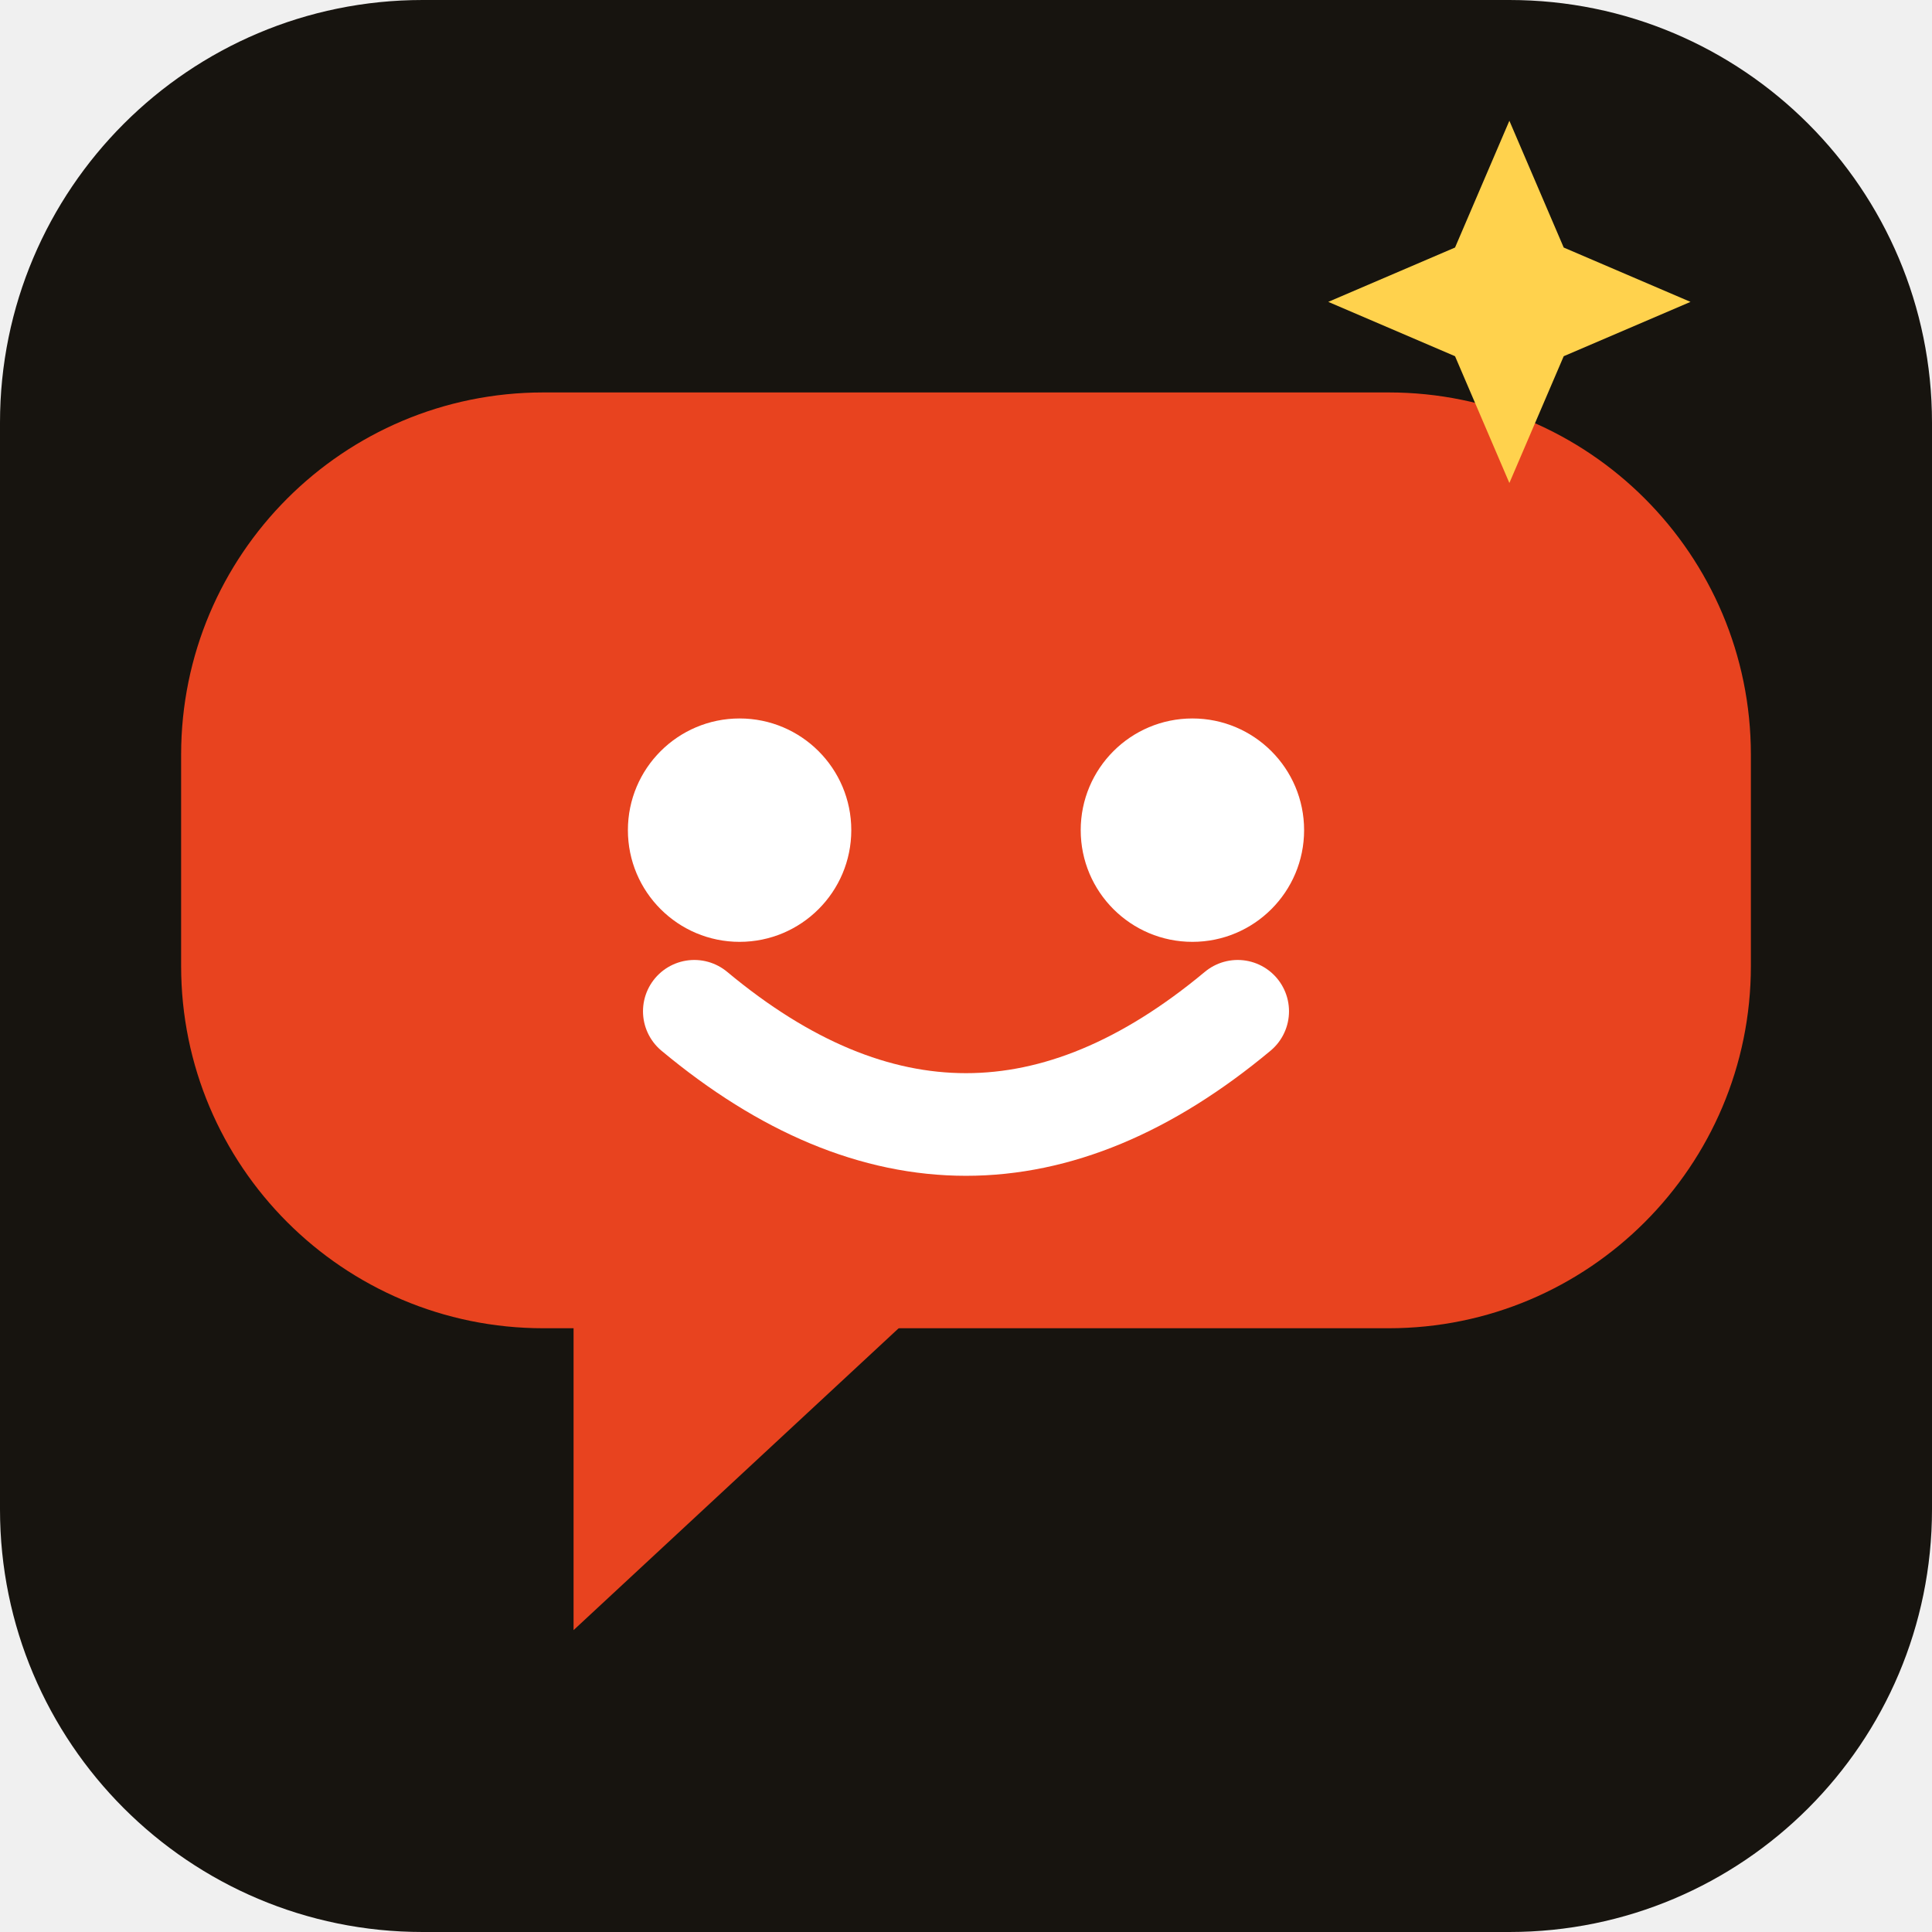
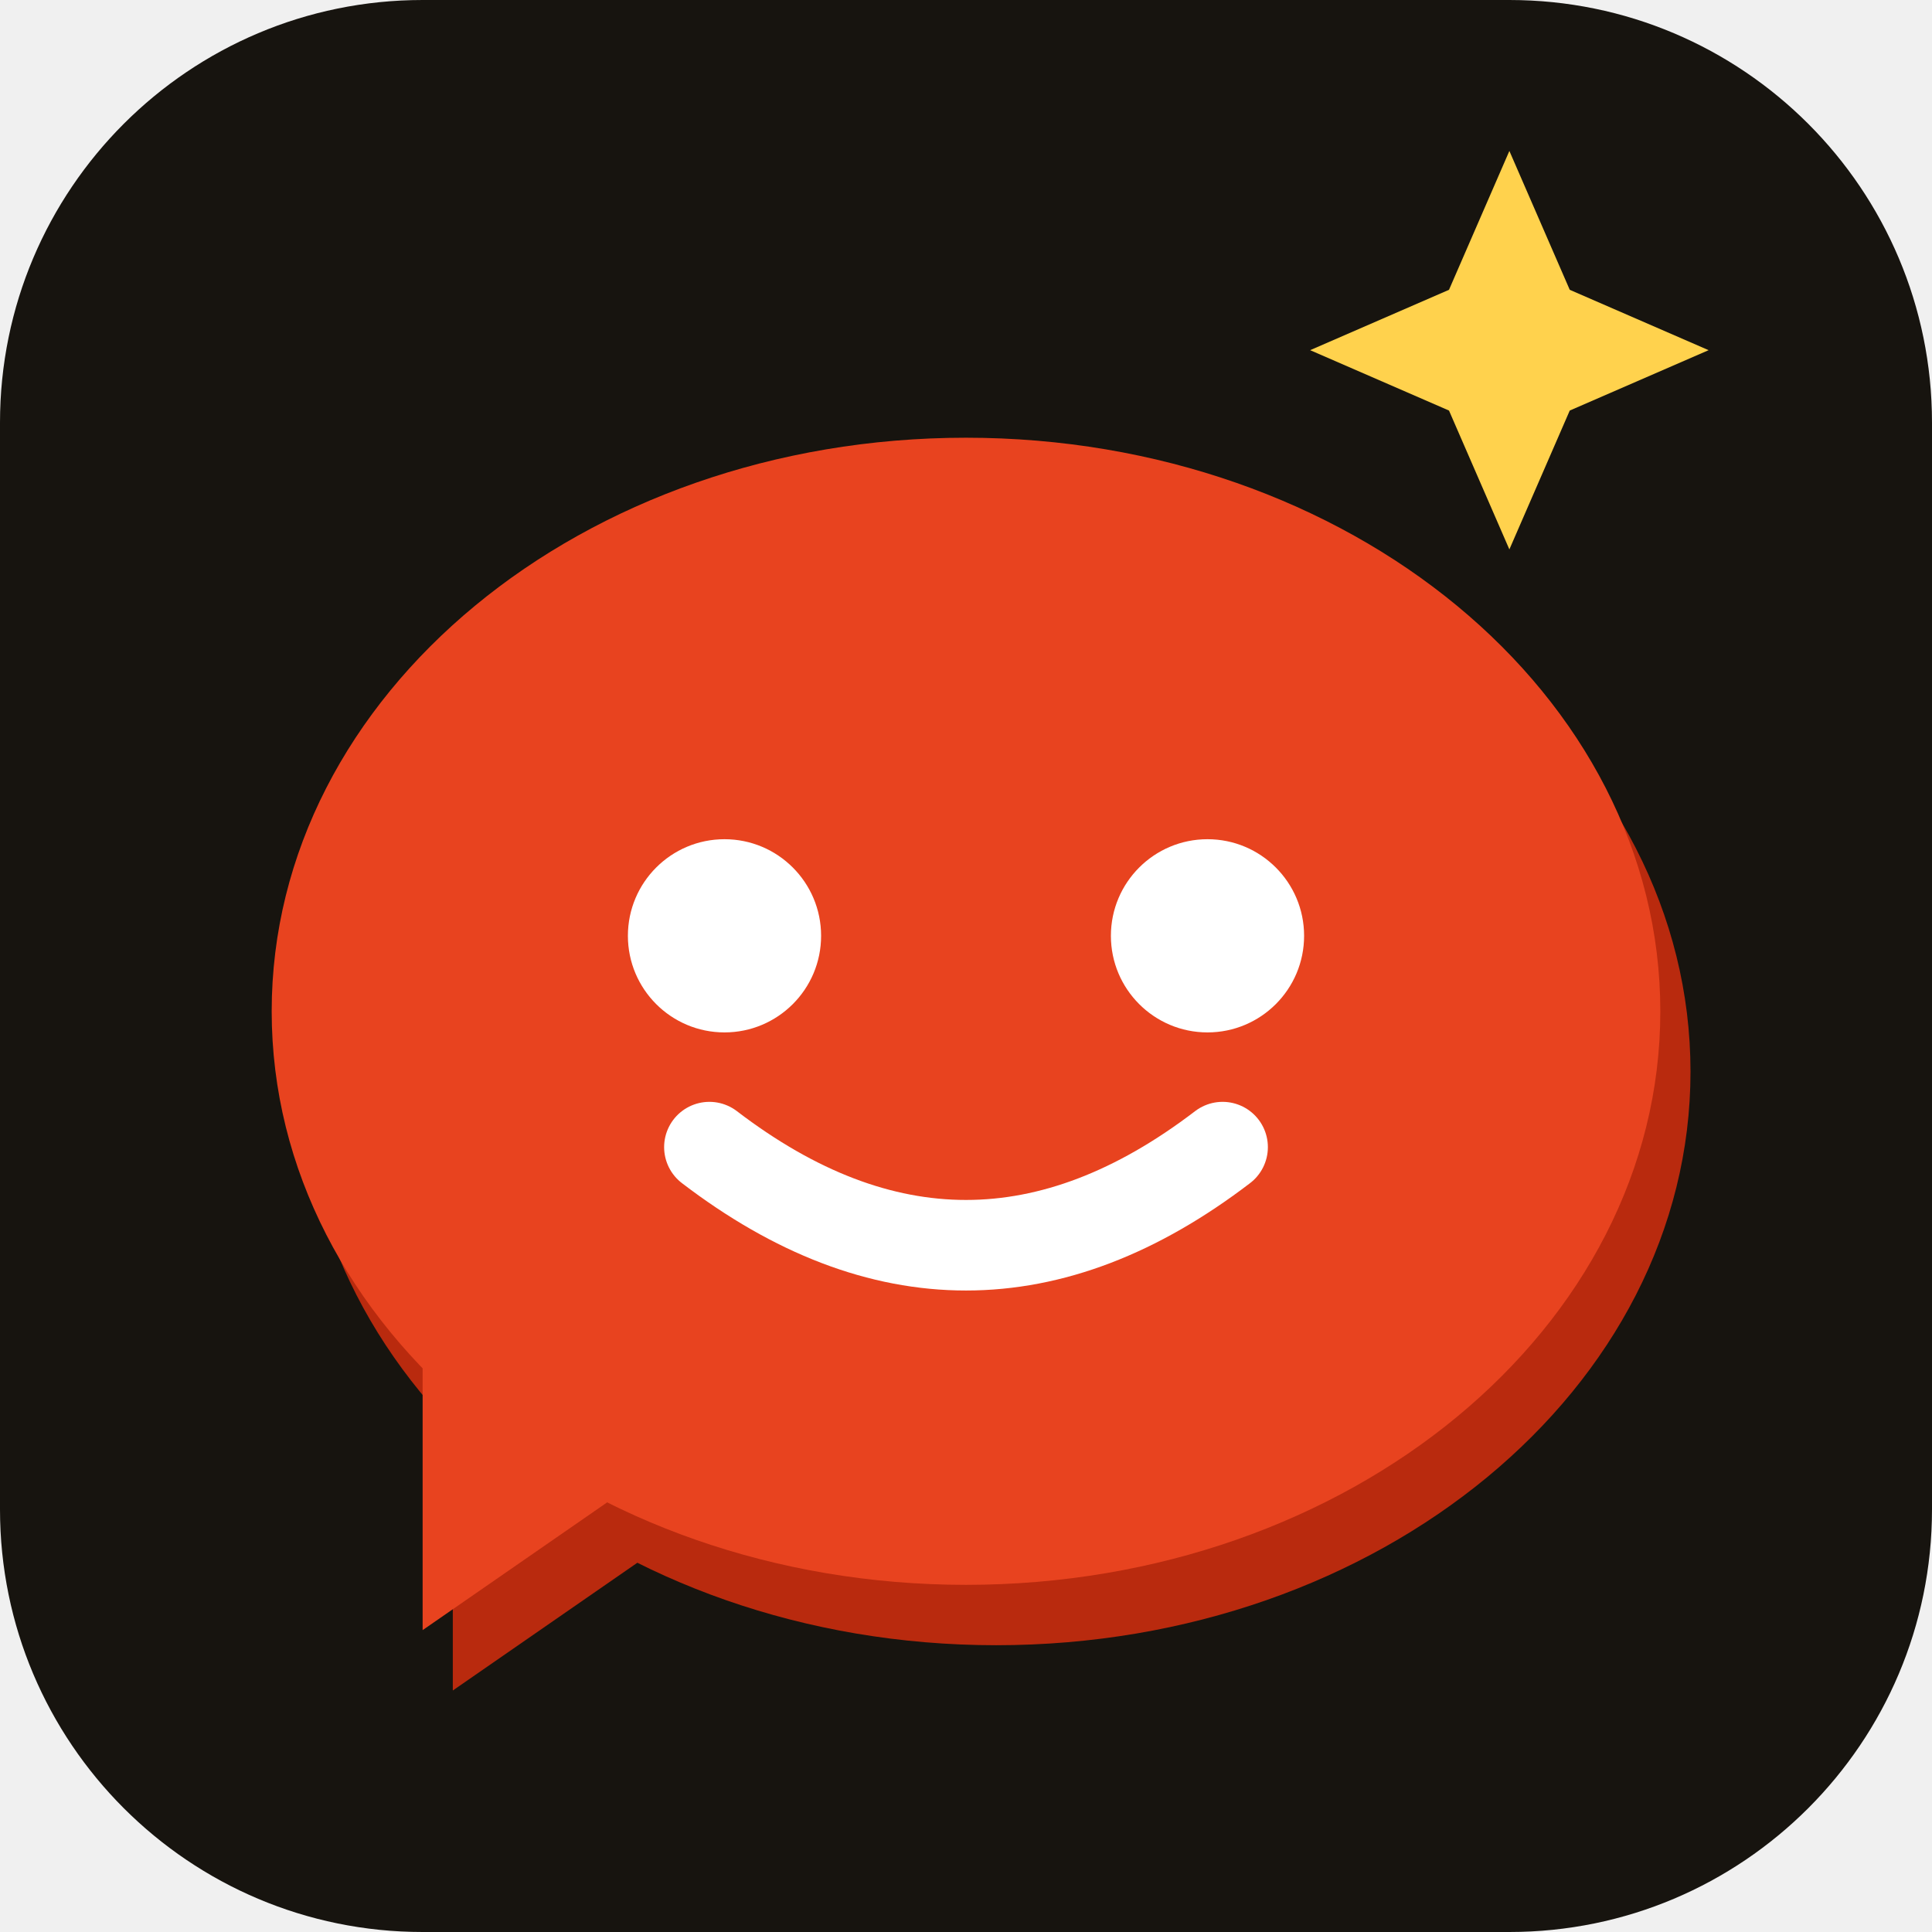
<svg xmlns="http://www.w3.org/2000/svg" viewBox="0 0 64 64" role="img" aria-label="한끗">
  <rect width="64" height="64" rx="14" fill="#17140f" />
-   <path d="M19 40 L19 54 L33 41 Z" fill="#e8431f" />
-   <rect x="6" y="13" width="52" height="31" rx="12" fill="#e8431f" />
-   <circle cx="24.5" cy="27.5" r="3.7" fill="#fff" />
-   <circle cx="39.5" cy="27.5" r="3.7" fill="#fff" />
-   <path d="M23 33.5 Q32 41 41 33.5" stroke="#fff" stroke-width="3.4" fill="none" stroke-linecap="round" />
-   <path d="M50 4 l1.8 4.2 4.2 1.8 -4.2 1.8 -1.8 4.2 -1.8 -4.2 -4.2 -1.8 4.2 -1.8 z" fill="#ffd24d" />
+   <g fill="#b92a0e">
+     <ellipse cx="33" cy="35.5" rx="23" ry="19" />
+     <path d="M15 44 L15 56 L28 47 Z" />
+   </g>
+   <g fill="#e8431f">
+     <ellipse cx="32" cy="33.5" rx="23" ry="19" />
+     <path d="M14 42 L14 54 L27 45 Z" />
+   </g>
+   <circle cx="24" cy="31" r="3.2" fill="#fff" />
+   <circle cx="40" cy="31" r="3.2" fill="#fff" />
+   <path d="M23.5 38 Q32 44.5 40.5 38" stroke="#fff" stroke-width="3" fill="none" stroke-linecap="round" />
+   <path d="M50 5 l2 4.6 4.6 2 -4.6 2 -2 4.6 -2 -4.6 -4.6 -2 4.6 -2 z" fill="#ffd24d" />
</svg>
